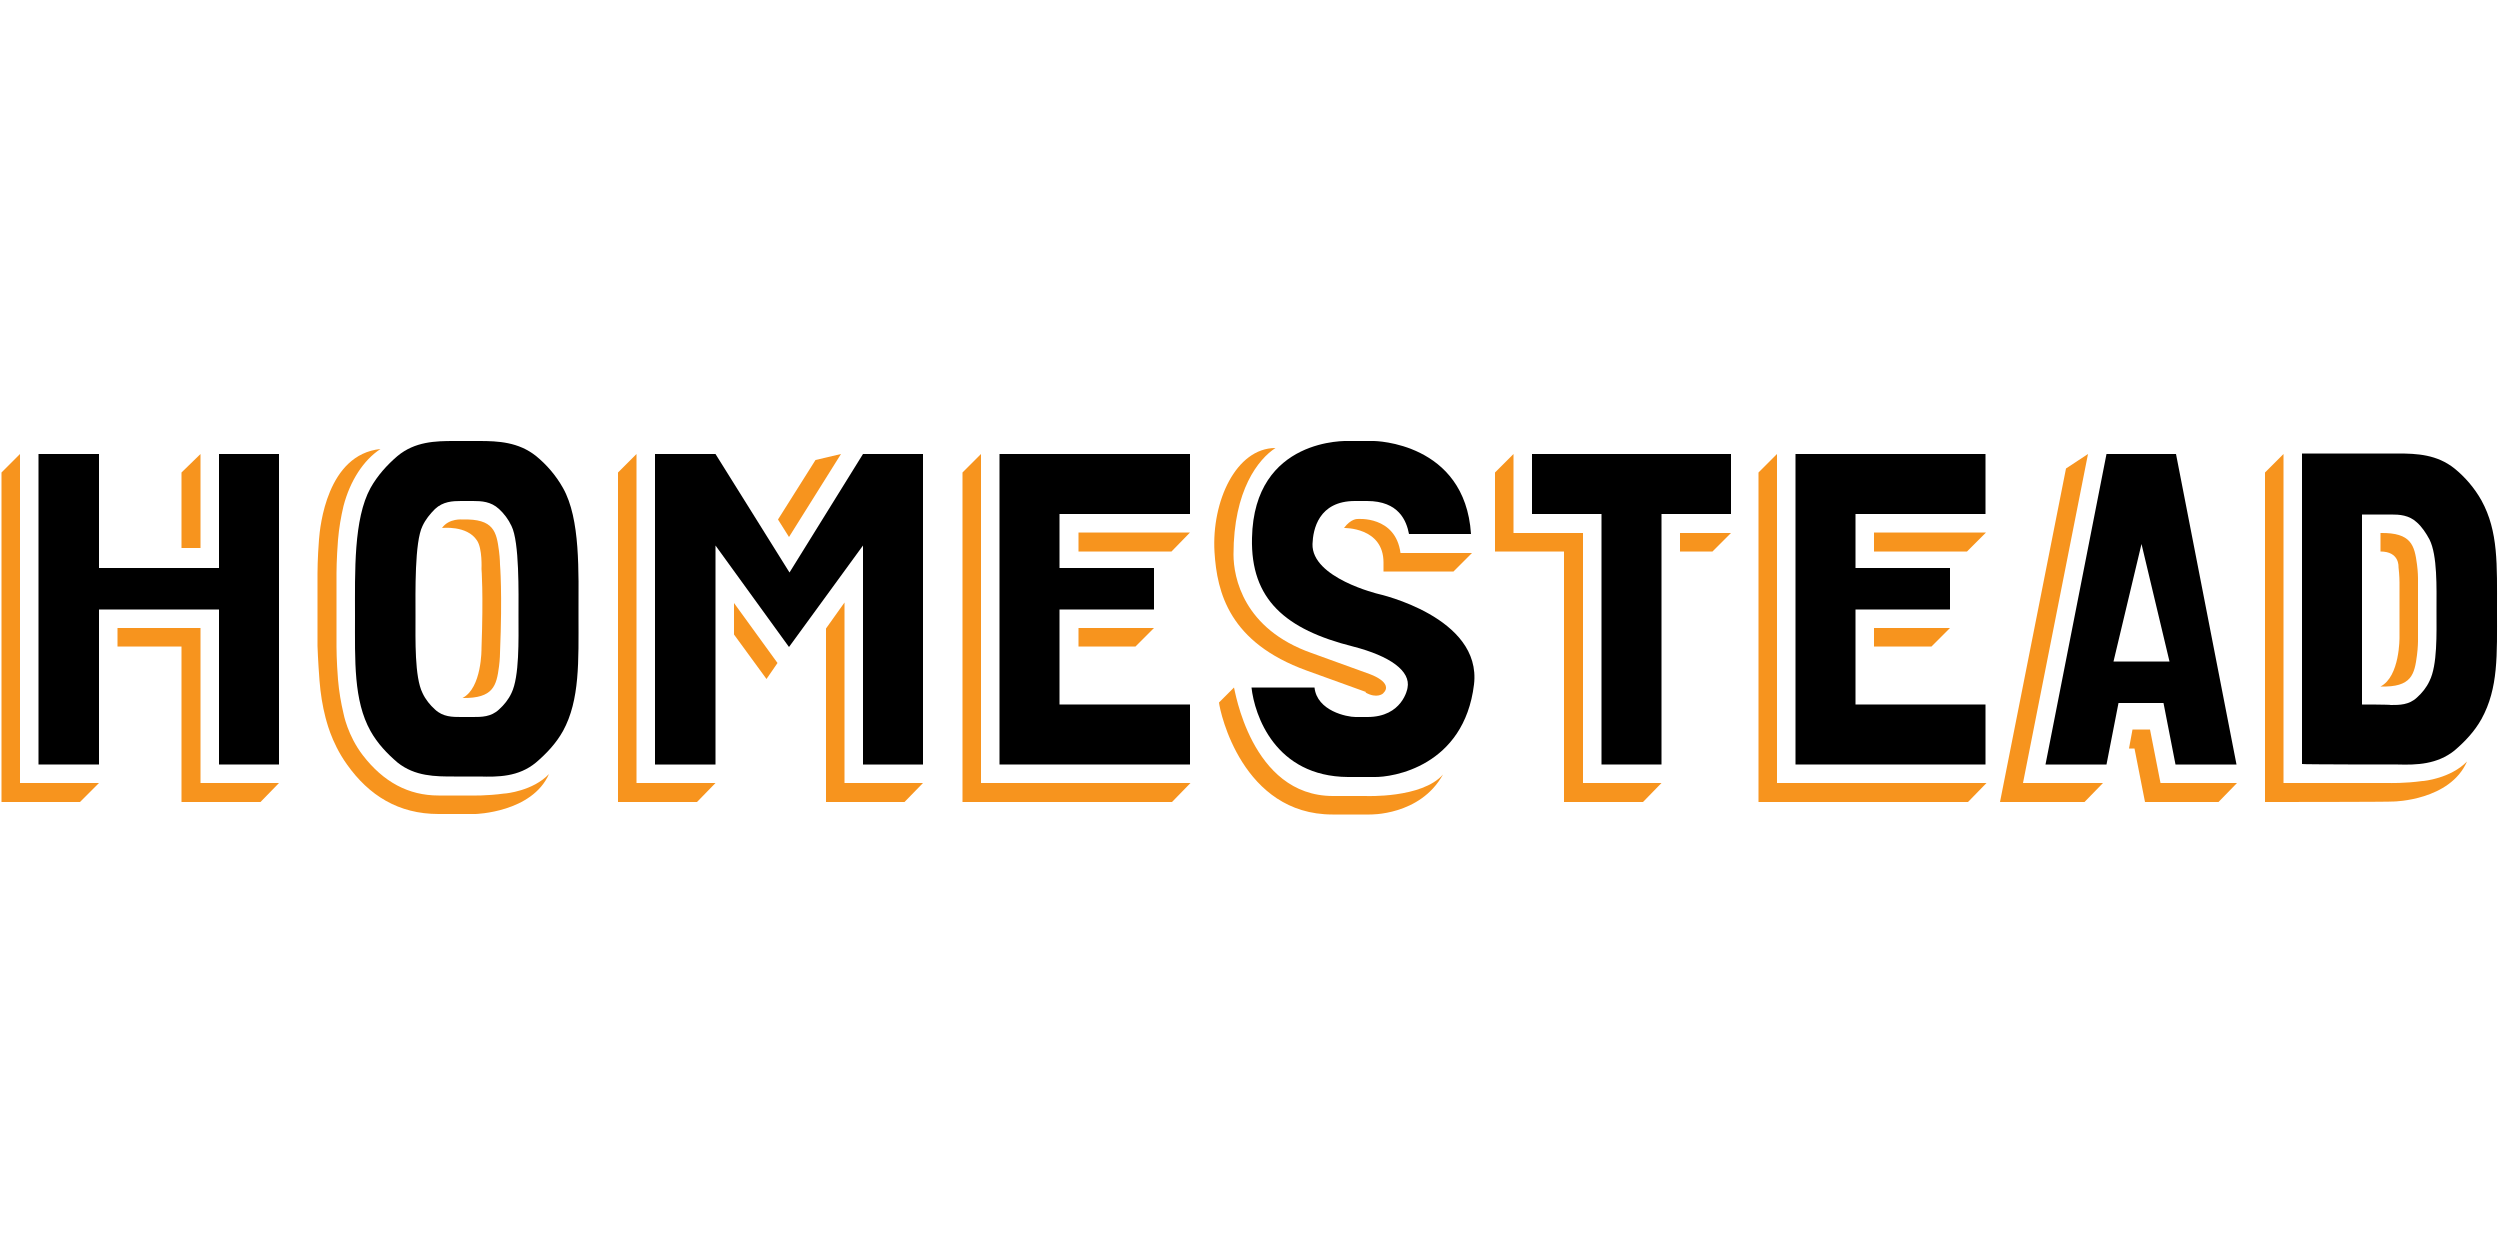
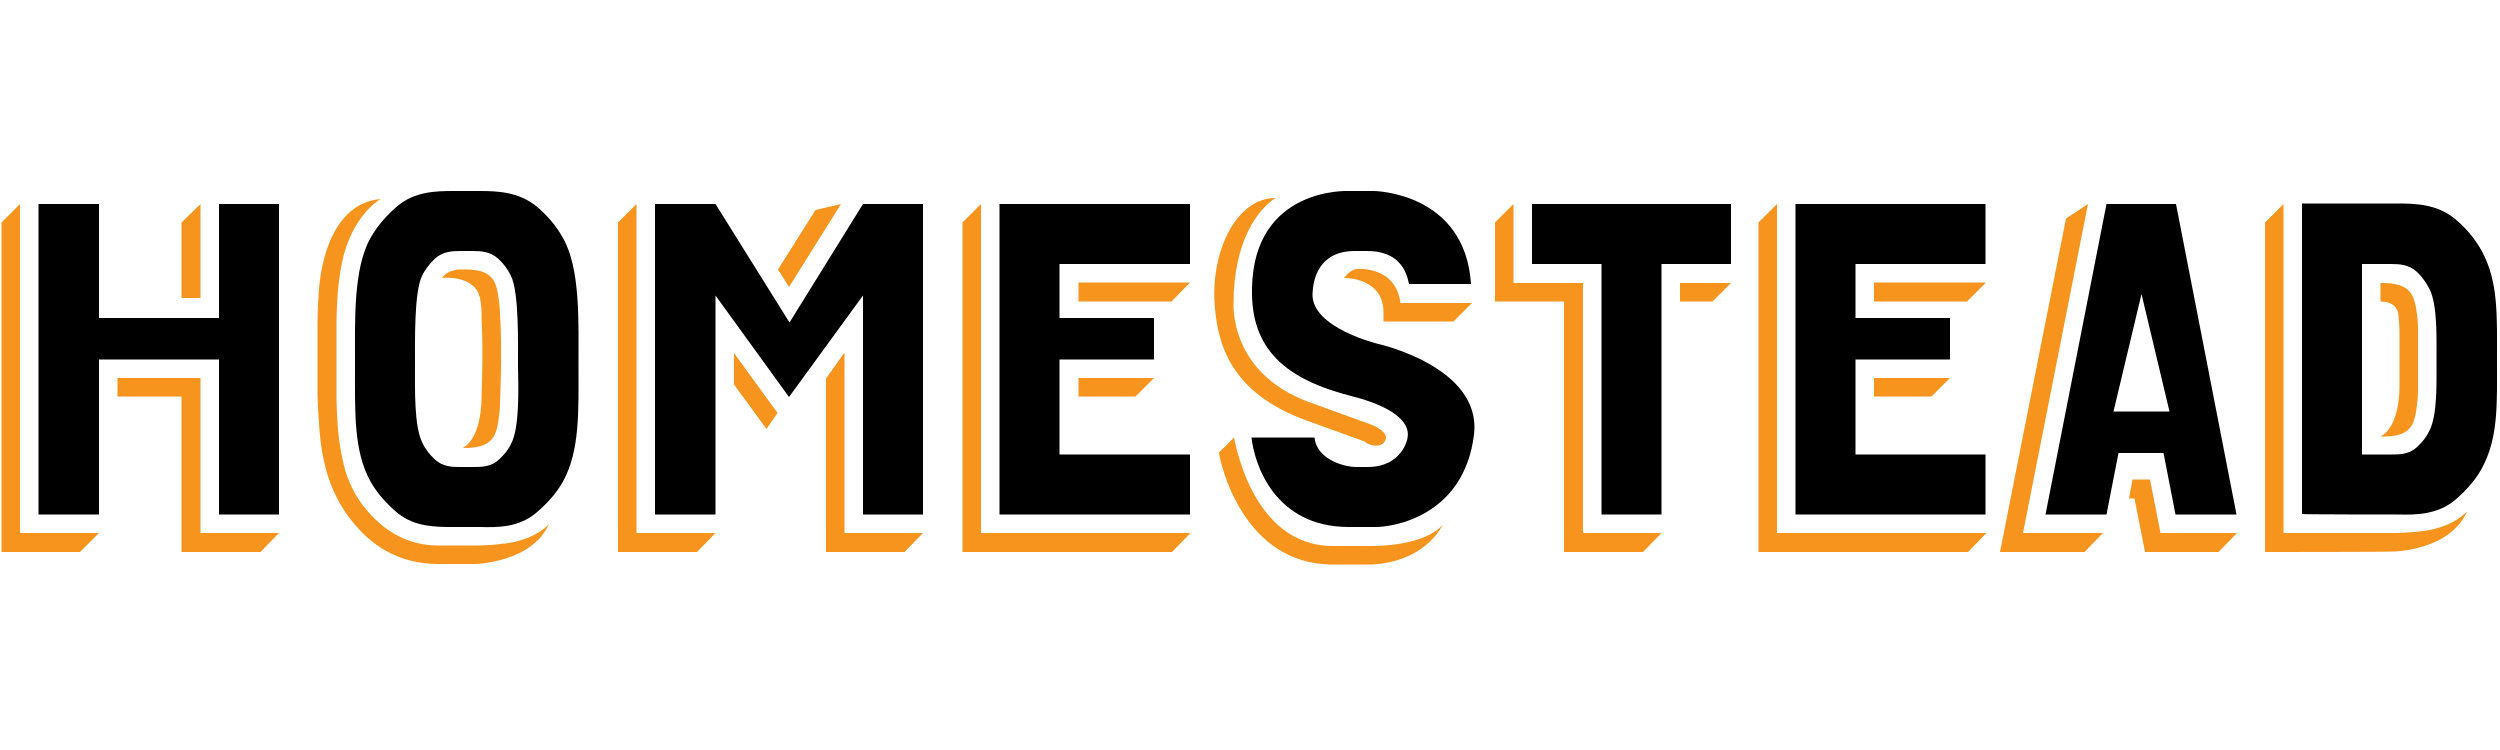
- <svg xmlns="http://www.w3.org/2000/svg" version="1.1" id="Layer_1" x="0px" y="0px" viewBox="0 0 500 250" enable-background="new 0 0 500 250" xml:space="preserve">
+ <svg xmlns="http://www.w3.org/2000/svg" version="1.1" id="Layer_1" x="0px" y="0px" viewBox="0 0 500 150" enable-background="new 0 0 500 150" xml:space="preserve">
  <g>
-     <polygon points="19.8,113.6 19.8,90.8 7.7,90.8 7.7,152.9 19.8,152.9 19.8,121.9 43.8,121.9 43.8,152.9 55.8,152.9 55.8,90.8    43.8,90.8 43.8,113.6  " />
-     <polygon points="199.9,90.8 199.9,152.9 238,152.9 238,140.9 211.9,140.9 211.9,121.9 230.8,121.9 230.8,113.6 211.9,113.6    211.9,102.8 238,102.8 238,90.8  " />
-     <polygon points="143.1,90.8 131,90.8 131,152.9 143.1,152.9 143.1,109.1 157.8,129.4 172.6,109.1 172.6,152.9 184.6,152.9    184.6,90.8 172.6,90.8 157.9,114.5  " />
-     <polygon points="320.3,102.8 320.3,152.9 332.3,152.9 332.3,102.8 346.2,102.8 346.2,90.8 306.4,90.8 306.4,102.8  " />
-     <polygon points="359.1,90.8 359.1,152.9 397.1,152.9 397.1,140.9 371.1,140.9 371.1,121.9 390,121.9 390,113.6 371.1,113.6    371.1,102.8 397.1,102.8 397.1,90.8  " />
-     <path d="M435.2,90.8h-2.7h-8.6h-2.6l-12.2,62.1h12.2l2.4-12.3h9l2.4,12.3h12.2L435.2,90.8z M422.7,132.3l5.6-23.5l5.6,23.5H422.7z" />
-     <path d="M112.6,97.6c-1.4-2.5-3.3-4.7-5.4-6.4c-3.5-2.8-7.6-3-11.3-3c-0.6,0-1.2,0-1.7,0h-1.7c-0.6,0-1.1,0-1.7,0   c-3.7,0-7.8,0.1-11.3,3c-2.1,1.8-4,3.9-5.4,6.4c-3.4,6.2-3.1,16.7-3.1,25.6c0,9-0.3,16.9,3.1,23c1.4,2.5,3.3,4.5,5.4,6.3   c3.5,2.8,7.6,2.8,11.3,2.8c0.6,0,1.2,0,1.7,0h1.7c0.6,0,1.1,0,1.7,0c3.7,0.1,7.8,0.1,11.3-2.8c2.1-1.8,4-3.8,5.4-6.3   c3.4-6.2,3.1-14.1,3.1-23C115.7,114.3,116.1,103.8,112.6,97.6z M102.3,138.6c-0.6,1.3-1.5,2.4-2.5,3.3c-1.6,1.5-3.5,1.5-5.2,1.5   c-0.3,0-0.5,0-0.8,0h-0.8c-0.3,0-0.5,0-0.8,0c-1.7,0-3.6,0-5.2-1.5c-1-0.9-1.9-2-2.5-3.3c-1.6-3.2-1.4-10.7-1.4-15.4   c0-4.7-0.2-14.8,1.4-18c0.6-1.3,1.5-2.4,2.5-3.4c1.6-1.5,3.5-1.6,5.2-1.6c0.3,0,0.5,0,0.8,0h0.8c0.3,0,0.5,0,0.8,0   c1.7,0,3.6,0.1,5.2,1.6c1,0.9,1.9,2.1,2.5,3.4c1.6,3.2,1.4,13.4,1.4,18C103.7,127.9,103.9,135.3,102.3,138.6z" />
-     <path d="M472.4,140.9v-19v-8.3v-10.7c0,0,5.6,0,5.8,0c1.7,0,3.6,0.1,5.2,1.6c1,0.9,1.8,2.1,2.5,3.4c1.6,3.2,1.4,9.6,1.4,14.2   c0,4.7,0.2,10.9-1.4,14.1c-0.6,1.3-1.5,2.4-2.5,3.3c-1.6,1.5-3.5,1.5-5.2,1.5C477.9,140.9,472.4,140.9,472.4,140.9z M479.6,152.9   c3.7,0.1,7.8,0,11.3-2.8c2.1-1.8,4-3.8,5.4-6.3c3.4-6.2,3.1-12.8,3.1-21.8c0-9,0.3-15.7-3.1-21.9c-1.4-2.5-3.3-4.7-5.4-6.4   c-3.5-2.8-7.5-3-11.3-3c-0.6,0-19.2,0-19.2,0v62.1C460.4,152.9,479,152.9,479.6,152.9z" />
-     <path d="M273.5,143.4c-0.3,0-2.1,0-2.4,0c-1.7,0-7.7-1.2-8.2-5.9h-12.6c0.6,5.5,4.7,17.8,19.3,17.9c0.6,0,4.6,0,5.2,0   c3.7,0.1,18-2.1,20-18.5c1.6-13.5-19.1-18.1-19.1-18.1s-13.4-3.2-13.2-10c0.1-2.9,1.2-8.6,8.5-8.6c0.3,0,2.1,0,2.4,0   c6.4,0,7.9,4,8.4,6.6h12.4c-1.2-18.4-19.4-18.6-19.4-18.6c-0.6,0-4.6,0-5.2,0c0,0-18.8-0.8-19.2,19.4c-0.3,12.3,6.7,18.3,20.2,21.7   c7.4,1.9,11.6,4.9,10.9,8.3C281.5,137.7,280.5,143.4,273.5,143.4" />
-     <polygon fill="#F7941E" points="4,90.8 0.3,94.5 0.3,160.4 16,160.4 19.8,156.6 4,156.6  " />
-     <polygon fill="#F7941E" points="196.2,90.8 192.5,94.5 192.5,160.4 234.4,160.4 238.1,156.6 196.2,156.6  " />
-     <polygon fill="#F7941E" points="40.1,90.8 36.3,94.5 36.3,109.6 40.1,109.6  " />
-     <polygon fill="#F7941E" points="168.2,90.8 163.1,92 155.6,103.9 157.8,107.4  " />
-     <polygon fill="#F7941E" points="36.3,160.4 52.1,160.4 55.8,156.6 40.1,156.6 40.1,125.6 23.5,125.6 23.5,129.3 36.3,129.3  " />
-     <polygon fill="#F7941E" points="417.6,90.8 413.2,93.7 400,160.4 416.9,160.4 420.6,156.6 404.6,156.6  " />
-     <polygon fill="#F7941E" points="127.3,90.8 123.6,94.5 123.6,160.4 139.4,160.4 143.1,156.6 127.3,156.6  " />
-     <polygon fill="#F7941E" points="165.2,125.7 165.2,160.4 180.9,160.4 184.6,156.6 168.9,156.6 168.9,120.5  " />
-     <polygon fill="#F7941E" points="146.8,120.6 146.8,126.9 153.3,135.8 155.5,132.6  " />
-     <polygon fill="#F7941E" points="238,106.5 234.3,110.3 215.7,110.3 215.7,106.5  " />
-     <polygon fill="#F7941E" points="312.8,160.4 328.6,160.4 332.3,156.6 316.6,156.6 316.6,106.6 302.7,106.6 302.7,90.8 299,94.5    299,110.3 312.8,110.3  " />
-     <polygon fill="#F7941E" points="346.2,106.6 342.5,110.3 336,110.3 336,106.6  " />
-     <polygon fill="#F7941E" points="230.8,125.6 227.1,129.3 215.7,129.3 215.7,125.6  " />
-     <polygon fill="#F7941E" points="432.1,156.6 430,145.9 426.5,145.9 425.8,149.7 426.9,149.7 429,160.4 429,160.4 429,160.4    443.7,160.4 447.4,156.6  " />
-     <polygon fill="#F7941E" points="355.4,90.8 351.7,94.5 351.7,160.4 393.6,160.4 397.3,156.6 355.4,156.6  " />
-     <polygon fill="#F7941E" points="397.2,106.5 393.4,110.3 374.8,110.3 374.8,106.5  " />
-     <polygon fill="#F7941E" points="390,125.6 386.3,129.3 374.8,129.3 374.8,125.6  " />
+     <polygon points="19.8,63.6 19.8,40.8 7.7,40.8 7.7,102.9 19.8,102.9 19.8,71.9 43.8,71.9 43.8,102.9 55.8,102.9 55.8,40.8    43.8,40.8 43.8,63.6  " />
+     <polygon points="199.9,40.8 199.9,102.9 238,102.9 238,90.9 211.9,90.9 211.9,71.9 230.8,71.9 230.8,63.6 211.9,63.6 211.9,52.8    238,52.8 238,40.8  " />
+     <polygon points="143.1,40.8 131,40.8 131,102.9 143.1,102.9 143.1,59.1 157.8,79.4 172.6,59.1 172.6,102.9 184.6,102.9 184.6,40.8    172.6,40.8 157.9,64.5  " />
+     <polygon points="320.3,52.8 320.3,102.9 332.3,102.9 332.3,52.8 346.2,52.8 346.2,40.8 306.4,40.8 306.4,52.8  " />
+     <polygon points="359.1,40.8 359.1,102.9 397.1,102.9 397.1,90.9 371.1,90.9 371.1,71.9 390,71.9 390,63.6 371.1,63.6 371.1,52.8    397.1,52.8 397.1,40.8  " />
+     <path d="M435.2,40.8h-2.7h-8.6h-2.6l-12.2,62.1h12.2l2.4-12.3h9l2.4,12.3h12.2L435.2,40.8z M422.7,82.3l5.6-23.5l5.6,23.5H422.7z" />
+     <path d="M112.6,47.6c-1.4-2.5-3.3-4.7-5.4-6.4c-3.5-2.8-7.6-3-11.3-3c-0.6,0-1.2,0-1.7,0h-1.7c-0.6,0-1.1,0-1.7,0   c-3.7,0-7.8,0.1-11.3,3c-2.1,1.8-4,3.9-5.4,6.4C70.6,53.8,71,64.3,71,73.3c0,9-0.3,16.9,3.1,23c1.4,2.5,3.3,4.5,5.4,6.3   c3.5,2.8,7.6,2.8,11.3,2.8c0.6,0,1.2,0,1.7,0h1.7c0.6,0,1.1,0,1.7,0c3.7,0.1,7.8,0.1,11.3-2.8c2.1-1.8,4-3.8,5.4-6.3   c3.4-6.2,3.1-14.1,3.1-23C115.7,64.3,116.1,53.8,112.6,47.6z M102.3,88.6c-0.6,1.3-1.5,2.4-2.5,3.3c-1.6,1.5-3.5,1.5-5.2,1.5   c-0.3,0-0.5,0-0.8,0h-0.8c-0.3,0-0.5,0-0.8,0c-1.7,0-3.6,0-5.2-1.5c-1-0.9-1.9-2-2.5-3.3C82.8,85.3,83,77.9,83,73.2   c0-4.7-0.2-14.8,1.4-18c0.6-1.3,1.5-2.4,2.5-3.4c1.6-1.5,3.5-1.6,5.2-1.6c0.3,0,0.5,0,0.8,0h0.8c0.3,0,0.5,0,0.8,0   c1.7,0,3.6,0.1,5.2,1.6c1,0.9,1.9,2.1,2.5,3.4c1.6,3.2,1.4,13.4,1.4,18C103.7,77.9,103.9,85.3,102.3,88.6z" />
+     <path d="M472.4,90.9v-19v-8.3V52.8c0,0,5.6,0,5.8,0c1.7,0,3.6,0.1,5.2,1.6c1,0.9,1.8,2.1,2.5,3.4c1.6,3.2,1.4,9.6,1.4,14.2   c0,4.7,0.2,10.9-1.4,14.1c-0.6,1.3-1.5,2.4-2.5,3.3c-1.6,1.5-3.5,1.5-5.2,1.5C477.9,90.9,472.4,90.9,472.4,90.9z M479.6,102.9   c3.7,0.1,7.8,0,11.3-2.8c2.1-1.8,4-3.8,5.4-6.3c3.4-6.2,3.1-12.8,3.1-21.8c0-9,0.3-15.7-3.1-21.9c-1.4-2.5-3.3-4.7-5.4-6.4   c-3.5-2.8-7.5-3-11.3-3c-0.6,0-19.2,0-19.2,0v62.1C460.4,102.9,479,102.9,479.6,102.9z" />
+     <path d="M273.5,93.4c-0.3,0-2.1,0-2.4,0c-1.7,0-7.7-1.2-8.2-5.9h-12.6c0.6,5.5,4.7,17.8,19.3,17.9c0.6,0,4.6,0,5.2,0   c3.7,0.1,18-2.1,20-18.5c1.6-13.5-19.1-18.1-19.1-18.1s-13.4-3.2-13.2-10c0.1-2.9,1.2-8.6,8.5-8.6c0.3,0,2.1,0,2.4,0   c6.4,0,7.9,4,8.4,6.6h12.4c-1.2-18.4-19.4-18.6-19.4-18.6c-0.6,0-4.6,0-5.2,0c0,0-18.8-0.8-19.2,19.4c-0.3,12.3,6.7,18.3,20.2,21.7   c7.4,1.9,11.6,4.9,10.9,8.3C281.5,87.7,280.5,93.4,273.5,93.4" />
+     <polygon fill="#F7941E" points="4,40.8 0.3,44.5 0.3,110.4 16,110.4 19.8,106.6 4,106.6  " />
+     <polygon fill="#F7941E" points="196.2,40.8 192.5,44.5 192.5,110.4 234.4,110.4 238.1,106.6 196.2,106.6  " />
+     <polygon fill="#F7941E" points="40.1,40.8 36.3,44.5 36.3,59.6 40.1,59.6  " />
+     <polygon fill="#F7941E" points="168.2,40.8 163.1,42 155.6,53.9 157.8,57.4  " />
+     <polygon fill="#F7941E" points="36.3,110.4 52.1,110.4 55.8,106.6 40.1,106.6 40.1,75.6 23.5,75.6 23.5,79.3 36.3,79.3  " />
+     <polygon fill="#F7941E" points="417.6,40.8 413.2,43.7 400,110.4 416.9,110.4 420.6,106.6 404.6,106.6  " />
+     <polygon fill="#F7941E" points="127.3,40.8 123.6,44.5 123.6,110.4 139.4,110.4 143.1,106.6 127.3,106.6  " />
+     <polygon fill="#F7941E" points="165.2,75.7 165.2,110.4 180.9,110.4 184.6,106.6 168.9,106.6 168.9,70.5  " />
+     <polygon fill="#F7941E" points="146.8,70.6 146.8,76.9 153.3,85.8 155.5,82.6  " />
+     <polygon fill="#F7941E" points="238,56.5 234.3,60.3 215.7,60.3 215.7,56.5  " />
+     <polygon fill="#F7941E" points="312.8,110.4 328.6,110.4 332.3,106.6 316.6,106.6 316.6,56.6 302.7,56.6 302.7,40.8 299,44.5    299,60.3 312.8,60.3  " />
+     <polygon fill="#F7941E" points="346.2,56.6 342.5,60.3 336,60.3 336,56.6  " />
+     <polygon fill="#F7941E" points="230.8,75.6 227.1,79.3 215.7,79.3 215.7,75.6  " />
+     <polygon fill="#F7941E" points="432.1,106.6 430,95.9 426.5,95.9 425.8,99.7 426.9,99.7 429,110.4 429,110.4 429,110.4    443.7,110.4 447.4,106.6  " />
+     <polygon fill="#F7941E" points="355.4,40.8 351.7,44.5 351.7,110.4 393.6,110.4 397.3,106.6 355.4,106.6  " />
+     <polygon fill="#F7941E" points="397.2,56.5 393.4,60.3 374.8,60.3 374.8,56.5  " />
+     <polygon fill="#F7941E" points="390,75.6 386.3,79.3 374.8,79.3 374.8,75.6  " />
    <g>
-       <path fill="#F7941E" d="M63.5,126.3l0,2.9c0,0.1,0.1,3,0.4,6.9c0.2,2.6,0.6,5.1,1.2,7.4c0.1,0.2,1,4.8,4.3,9.4    c4.4,6.2,10.3,9.9,18.3,9.9c0,0,0,0,0.1,0c0,0,6.8,0,7.3,0c0,0,11.3-0.3,14.7-8c-3.2,3.4-8.7,3.9-8.8,3.9l-0.1,0    c-3.6,0.5-6.6,0.4-6.7,0.4l-6.5,0c0,0,0,0,0,0c-6,0-11-2.7-15.1-8c-3.1-4-3.9-8.4-3.9-8.4c-0.5-2.1-0.9-4.4-1.1-6.8    c-0.3-3.7-0.3-6.5-0.3-6.6l0-3c0-0.9,0-1.9,0-3c0-2.7,0-5.4,0-8.7l0,0c0,0,0-2.8,0.3-6.6c0.2-2.4,0.6-4.7,1.1-6.8    c1.3-5,4-9.2,7.4-11.4c-10.7,1.1-12.1,15.5-12.3,18.1c-0.3,3.8-0.3,6.6-0.3,6.8L63.5,126.3z" />
+       <path fill="#F7941E" d="M63.5,76.3l0,2.9c0,0.1,0.1,3,0.4,6.9c0.2,2.6,0.6,5.1,1.2,7.4c0.1,0.2,1,4.8,4.3,9.4    c4.4,6.2,10.3,9.9,18.3,9.9c0,0,0,0,0.1,0c0,0,6.8,0,7.3,0c0,0,11.3-0.3,14.7-8c-3.2,3.4-8.7,3.9-8.8,3.9l-0.1,0    c-3.6,0.5-6.6,0.4-6.7,0.4l-6.5,0c0,0,0,0,0,0c-6,0-11-2.7-15.1-8c-3.1-4-3.9-8.4-3.9-8.4c-0.5-2.1-0.9-4.4-1.1-6.8    c-0.3-3.7-0.3-6.5-0.3-6.6l0-3c0-0.9,0-1.9,0-3c0-2.7,0-5.4,0-8.7l0,0c0,0,0-2.8,0.3-6.6c0.2-2.4,0.6-4.7,1.1-6.8    c1.3-5,4-9.2,7.4-11.4C65.4,40.8,64,55.2,63.8,57.8c-0.3,3.8-0.3,6.6-0.3,6.8L63.5,76.3z" />
    </g>
-     <path fill="#F7941E" d="M453,160.4V94.5l3.7-3.7v65.8l21.1,0c0,0,3.1,0.1,6.7-0.4l0.1,0c0.1,0,5.5-0.5,8.8-3.9   c-3.4,7.8-14.6,8-14.6,8C478.2,160.4,453,160.4,453,160.4z" />
-     <path fill="#F7941E" d="M476.1,110.3v-3.7c6.2-0.1,6.8,2.5,7.3,6.3c0.2,1.5,0.2,2.7,0.2,2.7v12.7c0,0,0,1.1-0.2,2.7   c-0.5,3.8-1,6.5-7.3,6.3c3.9-2,3.8-9.8,3.8-9.9v-10.9c0,0,0-1.4-0.2-3.1C479.7,113.3,479.9,110.3,476.1,110.3z" />
-     <path fill="#F7941E" d="M95.4,108.1c1.1,1.6,0.9,5.7,0.9,5.7s0.4,4.8,0,15.9c0,0,0.1,7.9-3.8,9.9c6.2,0.1,6.8-2.5,7.3-6.3   c0.2-1.5,0.2-2.7,0.2-2.7c0.5-12.1,0-17.7,0-17.7s0-1.1-0.2-2.7c-0.5-3.8-1-6.5-7.3-6.3c0,0-2.7-0.3-4.1,1.7   C88.4,105.6,93.4,105,95.4,108.1z" />
-     <path fill="#F7941E" d="M280.1,110.6c-1-7.5-8.6-6.8-8.6-6.8s-1.3-0.1-2.7,1.8c0,0,7.9-0.2,7.9,6.9l0,1.8h14l3.7-3.7L280.1,110.6z" />
-     <path fill="#F7941E" d="M266.6,159.2c0,0,6.5,0,6.5,0c0,0,11.3,0.5,15.5-4.3c-4.6,8.3-14.7,8-14.7,8c-0.5,0-7.4,0-7.4,0   c-18,0-22.5-20.4-22.7-22.4l3-3C246.9,137.5,250.1,159.2,266.6,159.2z" />
-     <path fill="#F7941E" d="M273.2,138.4c-1.1-0.4-1.1-0.4-11.9-4.3c-15.4-5.6-17.9-15.5-18.4-23.7c-0.6-10.1,4.3-20.8,12.2-20.8   c-3.4,2.2-8.4,8.4-8.4,21.3c0,4.6,2,14.9,15.6,19.7c2.5,0.9,11.6,4.2,11.6,4.2s5,1.7,2.7,3.9c0,0-1.2,1.1-3.5-0.2L273.2,138.4z" />
+     <path fill="#F7941E" d="M453,110.4V44.5l3.7-3.7v65.8l21.1,0c0,0,3.1,0.1,6.7-0.4l0.1,0c0.1,0,5.5-0.5,8.8-3.9   c-3.4,7.8-14.6,8-14.6,8C478.2,110.4,453,110.4,453,110.4z" />
+     <path fill="#F7941E" d="M476.1,60.3v-3.7c6.2-0.1,6.8,2.5,7.3,6.3c0.2,1.5,0.2,2.7,0.2,2.7v12.7c0,0,0,1.1-0.2,2.7   c-0.5,3.8-1,6.5-7.3,6.3c3.9-2,3.8-9.8,3.8-9.9V66.4c0,0,0-1.4-0.2-3.1C479.7,63.3,479.9,60.3,476.1,60.3z" />
+     <path fill="#F7941E" d="M95.4,58.1c1.1,1.6,0.9,5.7,0.9,5.7s0.4,4.8,0,15.9c0,0,0.1,7.9-3.8,9.9c6.2,0.1,6.8-2.5,7.3-6.3   c0.2-1.5,0.2-2.7,0.2-2.7c0.5-12.1,0-17.7,0-17.7s0-1.1-0.2-2.7c-0.5-3.8-1-6.5-7.3-6.3c0,0-2.7-0.3-4.1,1.7   C88.4,55.6,93.4,55,95.4,58.1z" />
+     <path fill="#F7941E" d="M280.1,60.6c-1-7.5-8.6-6.8-8.6-6.8s-1.3-0.1-2.7,1.8c0,0,7.9-0.2,7.9,6.9l0,1.8h14l3.7-3.7L280.1,60.6z" />
+     <path fill="#F7941E" d="M266.6,109.2c0,0,6.5,0,6.5,0c0,0,11.3,0.5,15.5-4.3c-4.6,8.3-14.7,8-14.7,8c-0.5,0-7.4,0-7.4,0   c-18,0-22.5-20.4-22.7-22.4l3-3C246.9,87.5,250.1,109.2,266.6,109.2z" />
+     <path fill="#F7941E" d="M273.2,88.4c-1.1-0.4-1.1-0.4-11.9-4.3c-15.4-5.6-17.9-15.5-18.4-23.7c-0.6-10.1,4.3-20.8,12.2-20.8   c-3.4,2.2-8.4,8.4-8.4,21.3c0,4.6,2,14.9,15.6,19.7c2.5,0.9,11.6,4.2,11.6,4.2s5,1.7,2.7,3.9c0,0-1.2,1.1-3.5-0.2L273.2,88.4z" />
  </g>
</svg>
